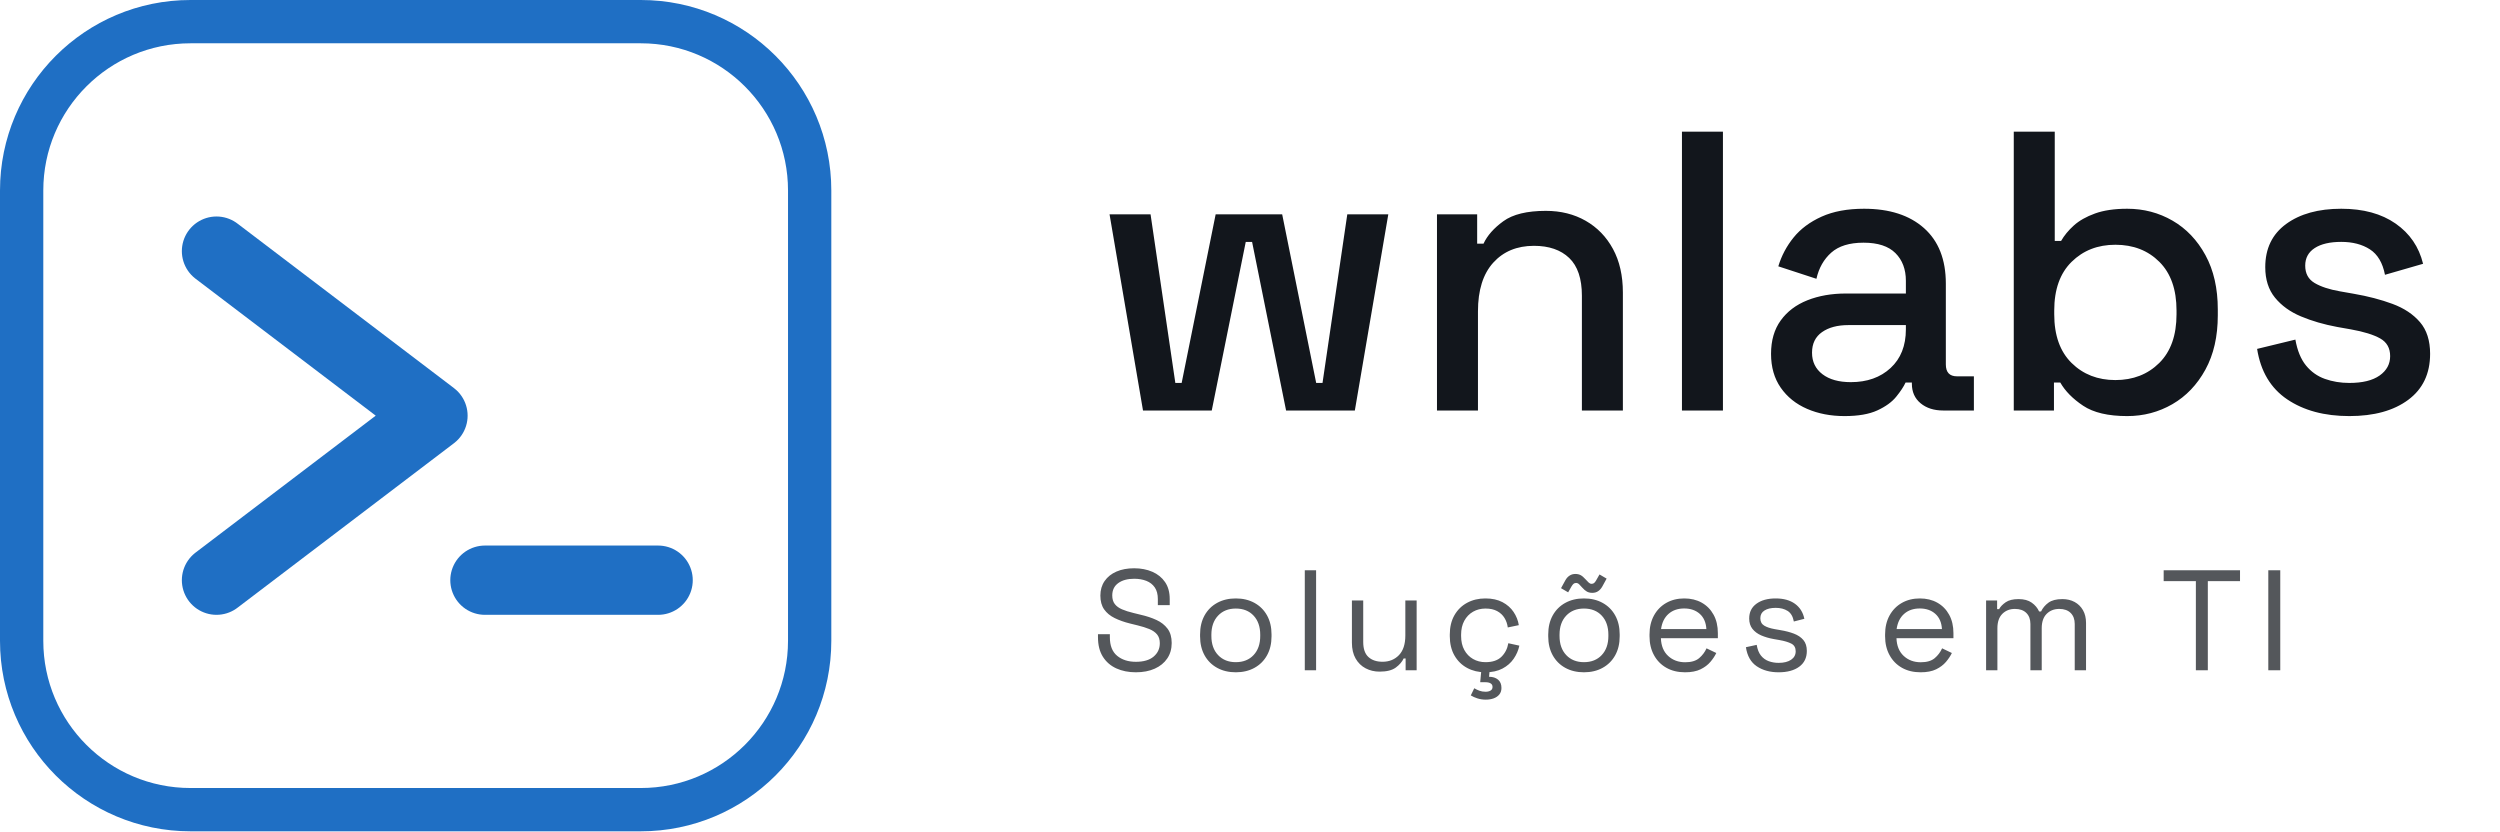
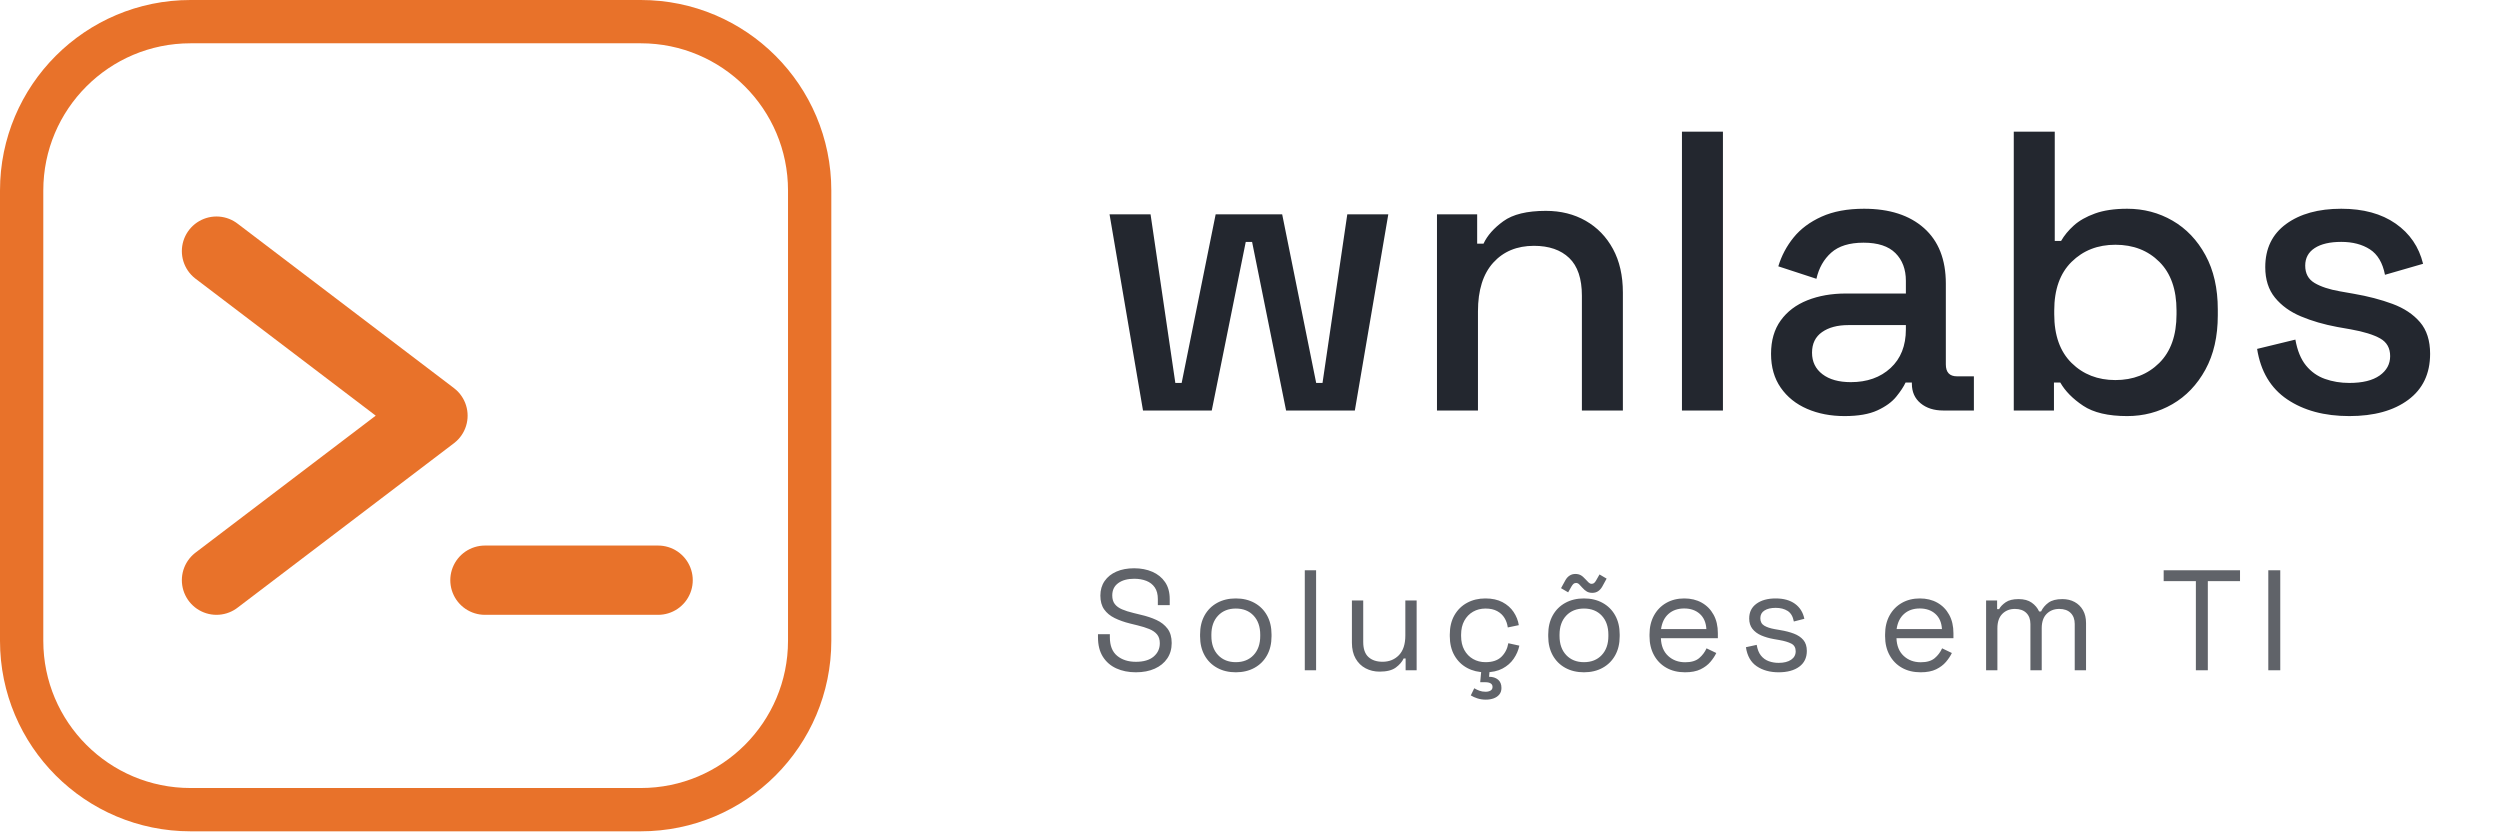
<svg xmlns="http://www.w3.org/2000/svg" viewBox="0 0 288.7 96.0" width="288.7" height="96.0" role="img" aria-label="WN Labs - Soluções em TI">
-   <rect x="2.5" y="2.5" width="91.0" height="91.0" rx="19.5" fill="none" stroke="#1F6FC4" stroke-width="5.0" />
-   <path d="M25.0 29.0L50.0 48.0L25.0 67.0" fill="none" stroke="#1F6FC4" stroke-width="8.0" stroke-linecap="round" stroke-linejoin="round" />
-   <path d="M56.0 67.0H76.0" fill="none" stroke="#1F6FC4" stroke-width="8.0" stroke-linecap="round" />
-   <path d="M131.994 47.405 128.13 24.75H132.866L135.727 44.219H136.458L140.384 24.75H148.066L151.992 44.219H152.724L155.585 24.75H160.321L156.457 47.405H148.517L144.591 27.935H143.859L139.933 47.405ZM165.942 47.405V24.75H170.583V28.142H171.315Q171.963 26.737 173.61 25.543Q175.257 24.35 178.516 24.35Q181.103 24.35 183.112 25.496Q185.122 26.643 186.266 28.749Q187.41 30.856 187.41 33.789V47.405H182.677V34.152Q182.677 31.19 181.21 29.789Q179.744 28.388 177.14 28.388Q174.199 28.388 172.437 30.337Q170.675 32.285 170.675 35.958V47.405ZM194.232 47.405V15.205H198.965V47.405ZM213.011 48.049Q210.605 48.049 208.682 47.214Q206.758 46.379 205.639 44.77Q204.52 43.161 204.52 40.864Q204.52 38.55 205.639 37.003Q206.758 35.456 208.718 34.675Q210.679 33.895 213.158 33.895H220.091V32.429Q220.091 30.433 218.885 29.229Q217.68 28.025 215.199 28.025Q212.763 28.025 211.471 29.175Q210.18 30.325 209.761 32.195L205.359 30.755Q205.911 28.927 207.122 27.429Q208.333 25.932 210.356 25.019Q212.379 24.106 215.258 24.106Q219.67 24.106 222.187 26.344Q224.705 28.582 224.705 32.747V42.078Q224.705 43.458 225.993 43.458H227.945V47.405H224.403Q222.798 47.405 221.79 46.569Q220.783 45.733 220.783 44.32V44.178H220.054Q219.725 44.891 218.976 45.812Q218.228 46.733 216.799 47.391Q215.371 48.049 213.011 48.049ZM213.734 44.13Q216.558 44.13 218.324 42.499Q220.091 40.868 220.091 38.035V37.542H213.444Q211.56 37.542 210.407 38.353Q209.253 39.164 209.253 40.728Q209.253 42.292 210.453 43.211Q211.652 44.13 213.734 44.13ZM245.646 48.049Q242.355 48.049 240.562 46.854Q238.769 45.659 237.923 44.178H237.191V47.405H232.55V15.205H237.283V27.823H238.015Q238.553 26.882 239.484 26.041Q240.416 25.201 241.932 24.653Q243.447 24.106 245.646 24.106Q248.503 24.106 250.881 25.479Q253.259 26.852 254.685 29.466Q256.111 32.08 256.111 35.741V36.413Q256.111 40.075 254.677 42.689Q253.243 45.303 250.865 46.676Q248.487 48.049 245.646 48.049ZM244.284 43.89Q247.355 43.89 249.35 41.916Q251.345 39.941 251.345 36.291V35.863Q251.345 32.213 249.365 30.239Q247.385 28.264 244.284 28.264Q241.23 28.264 239.227 30.239Q237.223 32.213 237.223 35.863V36.291Q237.223 39.941 239.227 41.916Q241.23 43.89 244.284 43.89ZM271.302 48.049Q266.985 48.049 264.125 46.117Q261.265 44.185 260.651 40.291L265.07 39.217Q265.408 41.117 266.295 42.206Q267.183 43.295 268.487 43.758Q269.791 44.222 271.302 44.222Q273.584 44.222 274.8 43.364Q276.015 42.506 276.015 41.126Q276.015 39.73 274.862 39.082Q273.708 38.435 271.475 38.035L269.897 37.756Q267.602 37.329 265.72 36.54Q263.839 35.751 262.715 34.373Q261.592 32.995 261.592 30.854Q261.592 27.627 264.003 25.866Q266.415 24.106 270.366 24.106Q274.184 24.106 276.642 25.816Q279.1 27.526 279.817 30.463L275.417 31.733Q275.017 29.663 273.681 28.798Q272.344 27.933 270.366 27.933Q268.405 27.933 267.305 28.645Q266.206 29.357 266.206 30.675Q266.206 32.036 267.287 32.678Q268.368 33.32 270.222 33.644L271.799 33.922Q274.279 34.35 276.283 35.093Q278.288 35.836 279.458 37.199Q280.629 38.561 280.629 40.857Q280.629 44.3 278.102 46.174Q275.576 48.049 271.302 48.049Z" fill="#12161C" />
-   <path d="M131.169 77.636Q129.903 77.636 128.915 77.187Q127.927 76.737 127.361 75.841Q126.795 74.944 126.795 73.596V73.239H128.167V73.596Q128.167 75.034 129.004 75.729Q129.841 76.425 131.169 76.425Q132.513 76.425 133.224 75.821Q133.935 75.217 133.935 74.278Q133.935 73.648 133.616 73.263Q133.297 72.878 132.719 72.641Q132.14 72.405 131.363 72.216L130.503 72.005Q129.491 71.753 128.717 71.372Q127.943 70.991 127.507 70.372Q127.071 69.753 127.071 68.779Q127.071 67.805 127.563 67.095Q128.054 66.385 128.929 66.005Q129.804 65.624 130.971 65.624Q132.138 65.624 133.068 66.027Q133.998 66.43 134.539 67.217Q135.08 68.003 135.08 69.187V69.881H133.708V69.187Q133.708 68.351 133.353 67.835Q132.998 67.32 132.379 67.077Q131.76 66.835 130.971 66.835Q129.828 66.835 129.136 67.335Q128.443 67.835 128.443 68.76Q128.443 69.376 128.736 69.755Q129.029 70.134 129.574 70.367Q130.119 70.601 130.882 70.784L131.742 70.996Q132.745 71.224 133.55 71.596Q134.354 71.967 134.831 72.603Q135.307 73.238 135.307 74.259Q135.307 75.28 134.794 76.039Q134.281 76.799 133.352 77.217Q132.423 77.636 131.169 77.636ZM142.71 77.636Q141.489 77.636 140.557 77.123Q139.624 76.611 139.104 75.676Q138.584 74.741 138.584 73.48V73.263Q138.584 72.001 139.104 71.067Q139.624 70.132 140.557 69.62Q141.489 69.107 142.71 69.107Q143.931 69.107 144.864 69.62Q145.796 70.132 146.316 71.067Q146.836 72.001 146.836 73.263V73.48Q146.836 74.741 146.316 75.676Q145.796 76.611 144.864 77.123Q143.931 77.636 142.71 77.636ZM142.71 76.467Q143.995 76.467 144.763 75.649Q145.531 74.831 145.531 73.442V73.301Q145.531 71.911 144.765 71.093Q144 70.275 142.71 70.275Q141.437 70.275 140.664 71.093Q139.89 71.911 139.89 73.301V73.442Q139.89 74.831 140.664 75.649Q141.437 76.467 142.71 76.467ZM150.677 77.405V65.855H151.983V77.405ZM159.315 77.56Q158.428 77.56 157.699 77.176Q156.969 76.791 156.544 76.045Q156.119 75.299 156.119 74.222V69.338H157.425V74.127Q157.425 75.321 158.025 75.871Q158.625 76.42 159.654 76.42Q160.81 76.42 161.549 75.656Q162.288 74.892 162.288 73.391V69.338H163.594V77.405H162.321V76.039H162.094Q161.826 76.616 161.188 77.088Q160.549 77.56 159.315 77.56ZM171.534 77.636Q170.357 77.636 169.427 77.135Q168.497 76.634 167.959 75.694Q167.422 74.753 167.422 73.463V73.279Q167.422 71.978 167.959 71.043Q168.497 70.109 169.427 69.608Q170.357 69.107 171.534 69.107Q172.693 69.107 173.506 69.537Q174.318 69.967 174.791 70.673Q175.263 71.379 175.393 72.193L174.118 72.458Q174.041 71.857 173.739 71.362Q173.438 70.866 172.894 70.571Q172.351 70.275 171.548 70.275Q170.745 70.275 170.107 70.641Q169.469 71.007 169.098 71.684Q168.728 72.361 168.728 73.301V73.442Q168.728 74.382 169.098 75.059Q169.469 75.735 170.107 76.101Q170.745 76.467 171.548 76.467Q172.758 76.467 173.391 75.84Q174.024 75.213 174.18 74.28L175.455 74.559Q175.287 75.364 174.802 76.07Q174.318 76.776 173.506 77.206Q172.693 77.636 171.534 77.636ZM171.58 80.795Q171.076 80.795 170.631 80.655Q170.186 80.515 169.847 80.306L170.247 79.479Q170.526 79.648 170.845 79.765Q171.165 79.883 171.552 79.883Q171.893 79.883 172.125 79.75Q172.358 79.617 172.358 79.323Q172.358 79.056 172.144 78.92Q171.931 78.783 171.537 78.783H170.934L171.096 77.051H172.058L171.957 78.154Q172.596 78.154 172.992 78.483Q173.388 78.812 173.388 79.441Q173.388 79.899 173.139 80.202Q172.89 80.505 172.481 80.65Q172.071 80.795 171.58 80.795ZM182.915 77.636Q181.694 77.636 180.761 77.123Q179.829 76.611 179.309 75.676Q178.789 74.741 178.789 73.48V73.263Q178.789 72.001 179.309 71.067Q179.829 70.132 180.761 69.62Q181.694 69.107 182.915 69.107Q184.136 69.107 185.068 69.62Q186.001 70.132 186.521 71.067Q187.041 72.001 187.041 73.263V73.48Q187.041 74.741 186.521 75.676Q186.001 76.611 185.068 77.123Q184.136 77.636 182.915 77.636ZM182.915 76.467Q184.2 76.467 184.967 75.649Q185.735 74.831 185.735 73.442V73.301Q185.735 71.911 184.97 71.093Q184.205 70.275 182.915 70.275Q181.642 70.275 180.868 71.093Q180.095 71.911 180.095 73.301V73.442Q180.095 74.831 180.868 75.649Q181.642 76.467 182.915 76.467ZM181.09 68.403 180.268 67.923 180.777 66.994Q180.966 66.659 181.257 66.469Q181.547 66.28 181.924 66.28Q182.276 66.28 182.536 66.42Q182.797 66.56 183.084 66.885Q183.291 67.111 183.453 67.266Q183.614 67.421 183.794 67.421Q183.983 67.421 184.098 67.315Q184.214 67.209 184.306 67.051L184.711 66.338L185.533 66.818L185.024 67.747Q184.835 68.078 184.553 68.27Q184.271 68.462 183.877 68.462Q183.525 68.462 183.265 68.322Q183.004 68.181 182.717 67.857Q182.522 67.631 182.362 67.475Q182.203 67.32 182.007 67.32Q181.818 67.32 181.705 67.426Q181.592 67.533 181.495 67.691ZM194.587 77.636Q193.355 77.636 192.434 77.116Q191.514 76.596 191 75.653Q190.486 74.711 190.486 73.47V73.272Q190.486 72.021 190.997 71.083Q191.509 70.146 192.415 69.627Q193.322 69.107 194.496 69.107Q195.642 69.107 196.515 69.596Q197.389 70.086 197.884 70.988Q198.379 71.889 198.379 73.12V73.701H191.801Q191.846 75.011 192.633 75.744Q193.421 76.477 194.607 76.477Q195.657 76.477 196.216 76.004Q196.775 75.53 197.071 74.869L198.197 75.409Q197.954 75.92 197.517 76.435Q197.079 76.95 196.377 77.293Q195.674 77.636 194.587 77.636ZM191.818 72.642H197.052Q196.986 71.51 196.289 70.888Q195.592 70.266 194.491 70.266Q193.392 70.266 192.686 70.888Q191.98 71.51 191.818 72.642ZM205.397 77.636Q203.902 77.636 202.873 76.943Q201.844 76.25 201.618 74.74L202.864 74.468Q202.991 75.256 203.357 75.709Q203.723 76.162 204.256 76.355Q204.789 76.548 205.397 76.548Q206.31 76.548 206.838 76.187Q207.366 75.826 207.366 75.212Q207.366 74.586 206.866 74.327Q206.366 74.068 205.488 73.913L204.815 73.795Q204.028 73.654 203.388 73.377Q202.749 73.1 202.373 72.623Q201.997 72.147 201.997 71.421Q201.997 70.328 202.835 69.718Q203.673 69.107 205.055 69.107Q206.424 69.107 207.279 69.723Q208.134 70.34 208.368 71.459L207.152 71.771Q206.996 70.91 206.44 70.552Q205.883 70.195 205.055 70.195Q204.238 70.195 203.761 70.5Q203.283 70.806 203.283 71.392Q203.283 71.975 203.73 72.247Q204.178 72.519 204.949 72.653L205.622 72.771Q206.476 72.912 207.162 73.173Q207.849 73.433 208.251 73.907Q208.653 74.381 208.653 75.169Q208.653 76.35 207.773 76.993Q206.894 77.636 205.397 77.636ZM221.791 77.636Q220.559 77.636 219.638 77.116Q218.718 76.596 218.204 75.653Q217.69 74.711 217.69 73.47V73.272Q217.69 72.021 218.201 71.083Q218.713 70.146 219.619 69.627Q220.526 69.107 221.7 69.107Q222.846 69.107 223.719 69.596Q224.593 70.086 225.088 70.988Q225.583 71.889 225.583 73.12V73.701H219.005Q219.05 75.011 219.837 75.744Q220.625 76.477 221.811 76.477Q222.861 76.477 223.42 76.004Q223.979 75.53 224.275 74.869L225.401 75.409Q225.158 75.92 224.721 76.435Q224.283 76.95 223.581 77.293Q222.878 77.636 221.791 77.636ZM219.022 72.642H224.256Q224.19 71.51 223.493 70.888Q222.796 70.266 221.695 70.266Q220.596 70.266 219.89 70.888Q219.184 71.51 219.022 72.642ZM229.354 77.405V69.338H230.627V70.346H230.853Q231.091 69.91 231.621 69.546Q232.152 69.183 233.101 69.183Q234.045 69.183 234.626 69.597Q235.207 70.011 235.476 70.614H235.702Q235.983 70.016 236.553 69.599Q237.123 69.183 238.157 69.183Q238.963 69.183 239.576 69.516Q240.189 69.849 240.543 70.466Q240.896 71.083 240.896 71.944V77.405H239.59V72.057Q239.59 71.252 239.121 70.785Q238.651 70.318 237.802 70.318Q236.917 70.318 236.347 70.888Q235.778 71.459 235.778 72.547V77.405H234.472V72.057Q234.472 71.252 234.003 70.785Q233.533 70.318 232.684 70.318Q231.798 70.318 231.229 70.888Q230.66 71.459 230.66 72.547V77.405ZM253.579 77.405V67.108H249.861V65.855H258.678V67.108H254.96V77.405ZM261.944 77.405V65.855H263.325V77.405Z" fill="#12161C" opacity="0.72" />
+   <rect x="2.5" y="2.5" width="91.0" height="91.0" rx="19.5" fill="none" stroke="#E8722A" stroke-width="5.0" />
+   <path d="M25.0 29.0L50.0 48.0L25.0 67.0" fill="none" stroke="#E8722A" stroke-width="8.0" stroke-linecap="round" stroke-linejoin="round" />
+   <path d="M56.0 67.0H76.0" fill="none" stroke="#E8722A" stroke-width="8.0" stroke-linecap="round" />
+   <path d="M131.994 47.405 128.13 24.75H132.866L135.727 44.219H136.458L140.384 24.75H148.066L151.992 44.219H152.724L155.585 24.75H160.321L156.457 47.405H148.517L144.591 27.935H143.859L139.933 47.405ZM165.942 47.405V24.75H170.583V28.142H171.315Q171.963 26.737 173.61 25.543Q175.257 24.35 178.516 24.35Q181.103 24.35 183.112 25.496Q185.122 26.643 186.266 28.749Q187.41 30.856 187.41 33.789V47.405H182.677V34.152Q182.677 31.19 181.21 29.789Q179.744 28.388 177.14 28.388Q174.199 28.388 172.437 30.337Q170.675 32.285 170.675 35.958V47.405ZM194.232 47.405V15.205H198.965V47.405ZM213.011 48.049Q210.605 48.049 208.682 47.214Q206.758 46.379 205.639 44.77Q204.52 43.161 204.52 40.864Q204.52 38.55 205.639 37.003Q206.758 35.456 208.718 34.675Q210.679 33.895 213.158 33.895H220.091V32.429Q220.091 30.433 218.885 29.229Q217.68 28.025 215.199 28.025Q212.763 28.025 211.471 29.175Q210.18 30.325 209.761 32.195L205.359 30.755Q205.911 28.927 207.122 27.429Q208.333 25.932 210.356 25.019Q212.379 24.106 215.258 24.106Q219.67 24.106 222.187 26.344Q224.705 28.582 224.705 32.747V42.078Q224.705 43.458 225.993 43.458H227.945V47.405H224.403Q222.798 47.405 221.79 46.569Q220.783 45.733 220.783 44.32V44.178H220.054Q219.725 44.891 218.976 45.812Q218.228 46.733 216.799 47.391Q215.371 48.049 213.011 48.049ZM213.734 44.13Q216.558 44.13 218.324 42.499Q220.091 40.868 220.091 38.035V37.542H213.444Q211.56 37.542 210.407 38.353Q209.253 39.164 209.253 40.728Q209.253 42.292 210.453 43.211Q211.652 44.13 213.734 44.13ZM245.646 48.049Q242.355 48.049 240.562 46.854Q238.769 45.659 237.923 44.178H237.191V47.405H232.55V15.205H237.283V27.823H238.015Q238.553 26.882 239.484 26.041Q240.416 25.201 241.932 24.653Q243.447 24.106 245.646 24.106Q248.503 24.106 250.881 25.479Q253.259 26.852 254.685 29.466Q256.111 32.08 256.111 35.741V36.413Q256.111 40.075 254.677 42.689Q253.243 45.303 250.865 46.676Q248.487 48.049 245.646 48.049ZM244.284 43.89Q247.355 43.89 249.35 41.916Q251.345 39.941 251.345 36.291V35.863Q251.345 32.213 249.365 30.239Q247.385 28.264 244.284 28.264Q241.23 28.264 239.227 30.239Q237.223 32.213 237.223 35.863V36.291Q237.223 39.941 239.227 41.916Q241.23 43.89 244.284 43.89ZM271.302 48.049Q266.985 48.049 264.125 46.117Q261.265 44.185 260.651 40.291L265.07 39.217Q265.408 41.117 266.295 42.206Q267.183 43.295 268.487 43.758Q269.791 44.222 271.302 44.222Q273.584 44.222 274.8 43.364Q276.015 42.506 276.015 41.126Q276.015 39.73 274.862 39.082Q273.708 38.435 271.475 38.035L269.897 37.756Q267.602 37.329 265.72 36.54Q263.839 35.751 262.715 34.373Q261.592 32.995 261.592 30.854Q261.592 27.627 264.003 25.866Q266.415 24.106 270.366 24.106Q274.184 24.106 276.642 25.816Q279.1 27.526 279.817 30.463L275.417 31.733Q275.017 29.663 273.681 28.798Q272.344 27.933 270.366 27.933Q268.405 27.933 267.305 28.645Q266.206 29.357 266.206 30.675Q266.206 32.036 267.287 32.678Q268.368 33.32 270.222 33.644L271.799 33.922Q274.279 34.35 276.283 35.093Q278.288 35.836 279.458 37.199Q280.629 38.561 280.629 40.857Q280.629 44.3 278.102 46.174Q275.576 48.049 271.302 48.049Z" fill="#23272F" />
+   <path d="M131.169 77.636Q129.903 77.636 128.915 77.187Q127.927 76.737 127.361 75.841Q126.795 74.944 126.795 73.596V73.239H128.167V73.596Q128.167 75.034 129.004 75.729Q129.841 76.425 131.169 76.425Q132.513 76.425 133.224 75.821Q133.935 75.217 133.935 74.278Q133.935 73.648 133.616 73.263Q133.297 72.878 132.719 72.641Q132.14 72.405 131.363 72.216L130.503 72.005Q129.491 71.753 128.717 71.372Q127.943 70.991 127.507 70.372Q127.071 69.753 127.071 68.779Q127.071 67.805 127.563 67.095Q128.054 66.385 128.929 66.005Q129.804 65.624 130.971 65.624Q132.138 65.624 133.068 66.027Q133.998 66.43 134.539 67.217Q135.08 68.003 135.08 69.187V69.881H133.708V69.187Q133.708 68.351 133.353 67.835Q132.998 67.32 132.379 67.077Q131.76 66.835 130.971 66.835Q129.828 66.835 129.136 67.335Q128.443 67.835 128.443 68.76Q128.443 69.376 128.736 69.755Q129.029 70.134 129.574 70.367Q130.119 70.601 130.882 70.784L131.742 70.996Q132.745 71.224 133.55 71.596Q134.354 71.967 134.831 72.603Q135.307 73.238 135.307 74.259Q135.307 75.28 134.794 76.039Q134.281 76.799 133.352 77.217Q132.423 77.636 131.169 77.636ZM142.71 77.636Q141.489 77.636 140.557 77.123Q139.624 76.611 139.104 75.676Q138.584 74.741 138.584 73.48V73.263Q138.584 72.001 139.104 71.067Q139.624 70.132 140.557 69.62Q141.489 69.107 142.71 69.107Q143.931 69.107 144.864 69.62Q145.796 70.132 146.316 71.067Q146.836 72.001 146.836 73.263V73.48Q146.836 74.741 146.316 75.676Q145.796 76.611 144.864 77.123Q143.931 77.636 142.71 77.636ZM142.71 76.467Q143.995 76.467 144.763 75.649Q145.531 74.831 145.531 73.442V73.301Q145.531 71.911 144.765 71.093Q144 70.275 142.71 70.275Q141.437 70.275 140.664 71.093Q139.89 71.911 139.89 73.301V73.442Q139.89 74.831 140.664 75.649Q141.437 76.467 142.71 76.467ZM150.677 77.405V65.855H151.983V77.405ZM159.315 77.56Q158.428 77.56 157.699 77.176Q156.969 76.791 156.544 76.045Q156.119 75.299 156.119 74.222V69.338H157.425V74.127Q157.425 75.321 158.025 75.871Q158.625 76.42 159.654 76.42Q160.81 76.42 161.549 75.656Q162.288 74.892 162.288 73.391V69.338H163.594V77.405H162.321V76.039H162.094Q161.826 76.616 161.188 77.088Q160.549 77.56 159.315 77.56ZM171.534 77.636Q170.357 77.636 169.427 77.135Q168.497 76.634 167.959 75.694Q167.422 74.753 167.422 73.463V73.279Q167.422 71.978 167.959 71.043Q168.497 70.109 169.427 69.608Q170.357 69.107 171.534 69.107Q172.693 69.107 173.506 69.537Q174.318 69.967 174.791 70.673Q175.263 71.379 175.393 72.193L174.118 72.458Q174.041 71.857 173.739 71.362Q173.438 70.866 172.894 70.571Q172.351 70.275 171.548 70.275Q170.745 70.275 170.107 70.641Q169.469 71.007 169.098 71.684Q168.728 72.361 168.728 73.301V73.442Q168.728 74.382 169.098 75.059Q169.469 75.735 170.107 76.101Q170.745 76.467 171.548 76.467Q172.758 76.467 173.391 75.84Q174.024 75.213 174.18 74.28L175.455 74.559Q175.287 75.364 174.802 76.07Q174.318 76.776 173.506 77.206Q172.693 77.636 171.534 77.636ZM171.58 80.795Q171.076 80.795 170.631 80.655Q170.186 80.515 169.847 80.306L170.247 79.479Q170.526 79.648 170.845 79.765Q171.165 79.883 171.552 79.883Q171.893 79.883 172.125 79.75Q172.358 79.617 172.358 79.323Q172.358 79.056 172.144 78.92Q171.931 78.783 171.537 78.783H170.934L171.096 77.051H172.058L171.957 78.154Q172.596 78.154 172.992 78.483Q173.388 78.812 173.388 79.441Q173.388 79.899 173.139 80.202Q172.89 80.505 172.481 80.65Q172.071 80.795 171.58 80.795ZM182.915 77.636Q181.694 77.636 180.761 77.123Q179.829 76.611 179.309 75.676Q178.789 74.741 178.789 73.48V73.263Q178.789 72.001 179.309 71.067Q179.829 70.132 180.761 69.62Q181.694 69.107 182.915 69.107Q184.136 69.107 185.068 69.62Q186.001 70.132 186.521 71.067Q187.041 72.001 187.041 73.263V73.48Q187.041 74.741 186.521 75.676Q186.001 76.611 185.068 77.123Q184.136 77.636 182.915 77.636ZM182.915 76.467Q184.2 76.467 184.967 75.649Q185.735 74.831 185.735 73.442V73.301Q185.735 71.911 184.97 71.093Q184.205 70.275 182.915 70.275Q181.642 70.275 180.868 71.093Q180.095 71.911 180.095 73.301V73.442Q180.095 74.831 180.868 75.649Q181.642 76.467 182.915 76.467ZM181.09 68.403 180.268 67.923 180.777 66.994Q180.966 66.659 181.257 66.469Q181.547 66.28 181.924 66.28Q182.276 66.28 182.536 66.42Q182.797 66.56 183.084 66.885Q183.291 67.111 183.453 67.266Q183.614 67.421 183.794 67.421Q183.983 67.421 184.098 67.315Q184.214 67.209 184.306 67.051L184.711 66.338L185.533 66.818L185.024 67.747Q184.835 68.078 184.553 68.27Q184.271 68.462 183.877 68.462Q183.525 68.462 183.265 68.322Q183.004 68.181 182.717 67.857Q182.522 67.631 182.362 67.475Q182.203 67.32 182.007 67.32Q181.818 67.32 181.705 67.426Q181.592 67.533 181.495 67.691ZM194.587 77.636Q193.355 77.636 192.434 77.116Q191.514 76.596 191 75.653Q190.486 74.711 190.486 73.47V73.272Q190.486 72.021 190.997 71.083Q191.509 70.146 192.415 69.627Q193.322 69.107 194.496 69.107Q195.642 69.107 196.515 69.596Q197.389 70.086 197.884 70.988Q198.379 71.889 198.379 73.12V73.701H191.801Q191.846 75.011 192.633 75.744Q193.421 76.477 194.607 76.477Q195.657 76.477 196.216 76.004Q196.775 75.53 197.071 74.869L198.197 75.409Q197.954 75.92 197.517 76.435Q197.079 76.95 196.377 77.293Q195.674 77.636 194.587 77.636ZM191.818 72.642H197.052Q196.986 71.51 196.289 70.888Q195.592 70.266 194.491 70.266Q193.392 70.266 192.686 70.888Q191.98 71.51 191.818 72.642ZM205.397 77.636Q203.902 77.636 202.873 76.943Q201.844 76.25 201.618 74.74L202.864 74.468Q202.991 75.256 203.357 75.709Q203.723 76.162 204.256 76.355Q204.789 76.548 205.397 76.548Q206.31 76.548 206.838 76.187Q207.366 75.826 207.366 75.212Q207.366 74.586 206.866 74.327Q206.366 74.068 205.488 73.913L204.815 73.795Q204.028 73.654 203.388 73.377Q202.749 73.1 202.373 72.623Q201.997 72.147 201.997 71.421Q201.997 70.328 202.835 69.718Q203.673 69.107 205.055 69.107Q206.424 69.107 207.279 69.723Q208.134 70.34 208.368 71.459L207.152 71.771Q206.996 70.91 206.44 70.552Q205.883 70.195 205.055 70.195Q204.238 70.195 203.761 70.5Q203.283 70.806 203.283 71.392Q203.283 71.975 203.73 72.247Q204.178 72.519 204.949 72.653L205.622 72.771Q206.476 72.912 207.162 73.173Q207.849 73.433 208.251 73.907Q208.653 74.381 208.653 75.169Q208.653 76.35 207.773 76.993Q206.894 77.636 205.397 77.636ZM221.791 77.636Q220.559 77.636 219.638 77.116Q218.718 76.596 218.204 75.653Q217.69 74.711 217.69 73.47V73.272Q217.69 72.021 218.201 71.083Q218.713 70.146 219.619 69.627Q220.526 69.107 221.7 69.107Q222.846 69.107 223.719 69.596Q224.593 70.086 225.088 70.988Q225.583 71.889 225.583 73.12V73.701H219.005Q219.05 75.011 219.837 75.744Q220.625 76.477 221.811 76.477Q222.861 76.477 223.42 76.004Q223.979 75.53 224.275 74.869L225.401 75.409Q225.158 75.92 224.721 76.435Q224.283 76.95 223.581 77.293Q222.878 77.636 221.791 77.636ZM219.022 72.642H224.256Q224.19 71.51 223.493 70.888Q222.796 70.266 221.695 70.266Q220.596 70.266 219.89 70.888Q219.184 71.51 219.022 72.642ZM229.354 77.405V69.338H230.627V70.346H230.853Q231.091 69.91 231.621 69.546Q232.152 69.183 233.101 69.183Q234.045 69.183 234.626 69.597Q235.207 70.011 235.476 70.614H235.702Q235.983 70.016 236.553 69.599Q237.123 69.183 238.157 69.183Q238.963 69.183 239.576 69.516Q240.189 69.849 240.543 70.466Q240.896 71.083 240.896 71.944V77.405H239.59V72.057Q239.59 71.252 239.121 70.785Q238.651 70.318 237.802 70.318Q236.917 70.318 236.347 70.888Q235.778 71.459 235.778 72.547V77.405H234.472V72.057Q234.472 71.252 234.003 70.785Q233.533 70.318 232.684 70.318Q231.798 70.318 231.229 70.888Q230.66 71.459 230.66 72.547V77.405ZM253.579 77.405V67.108H249.861V65.855H258.678V67.108H254.96V77.405ZM261.944 77.405V65.855H263.325V77.405Z" fill="#23272F" opacity="0.72" />
</svg>
